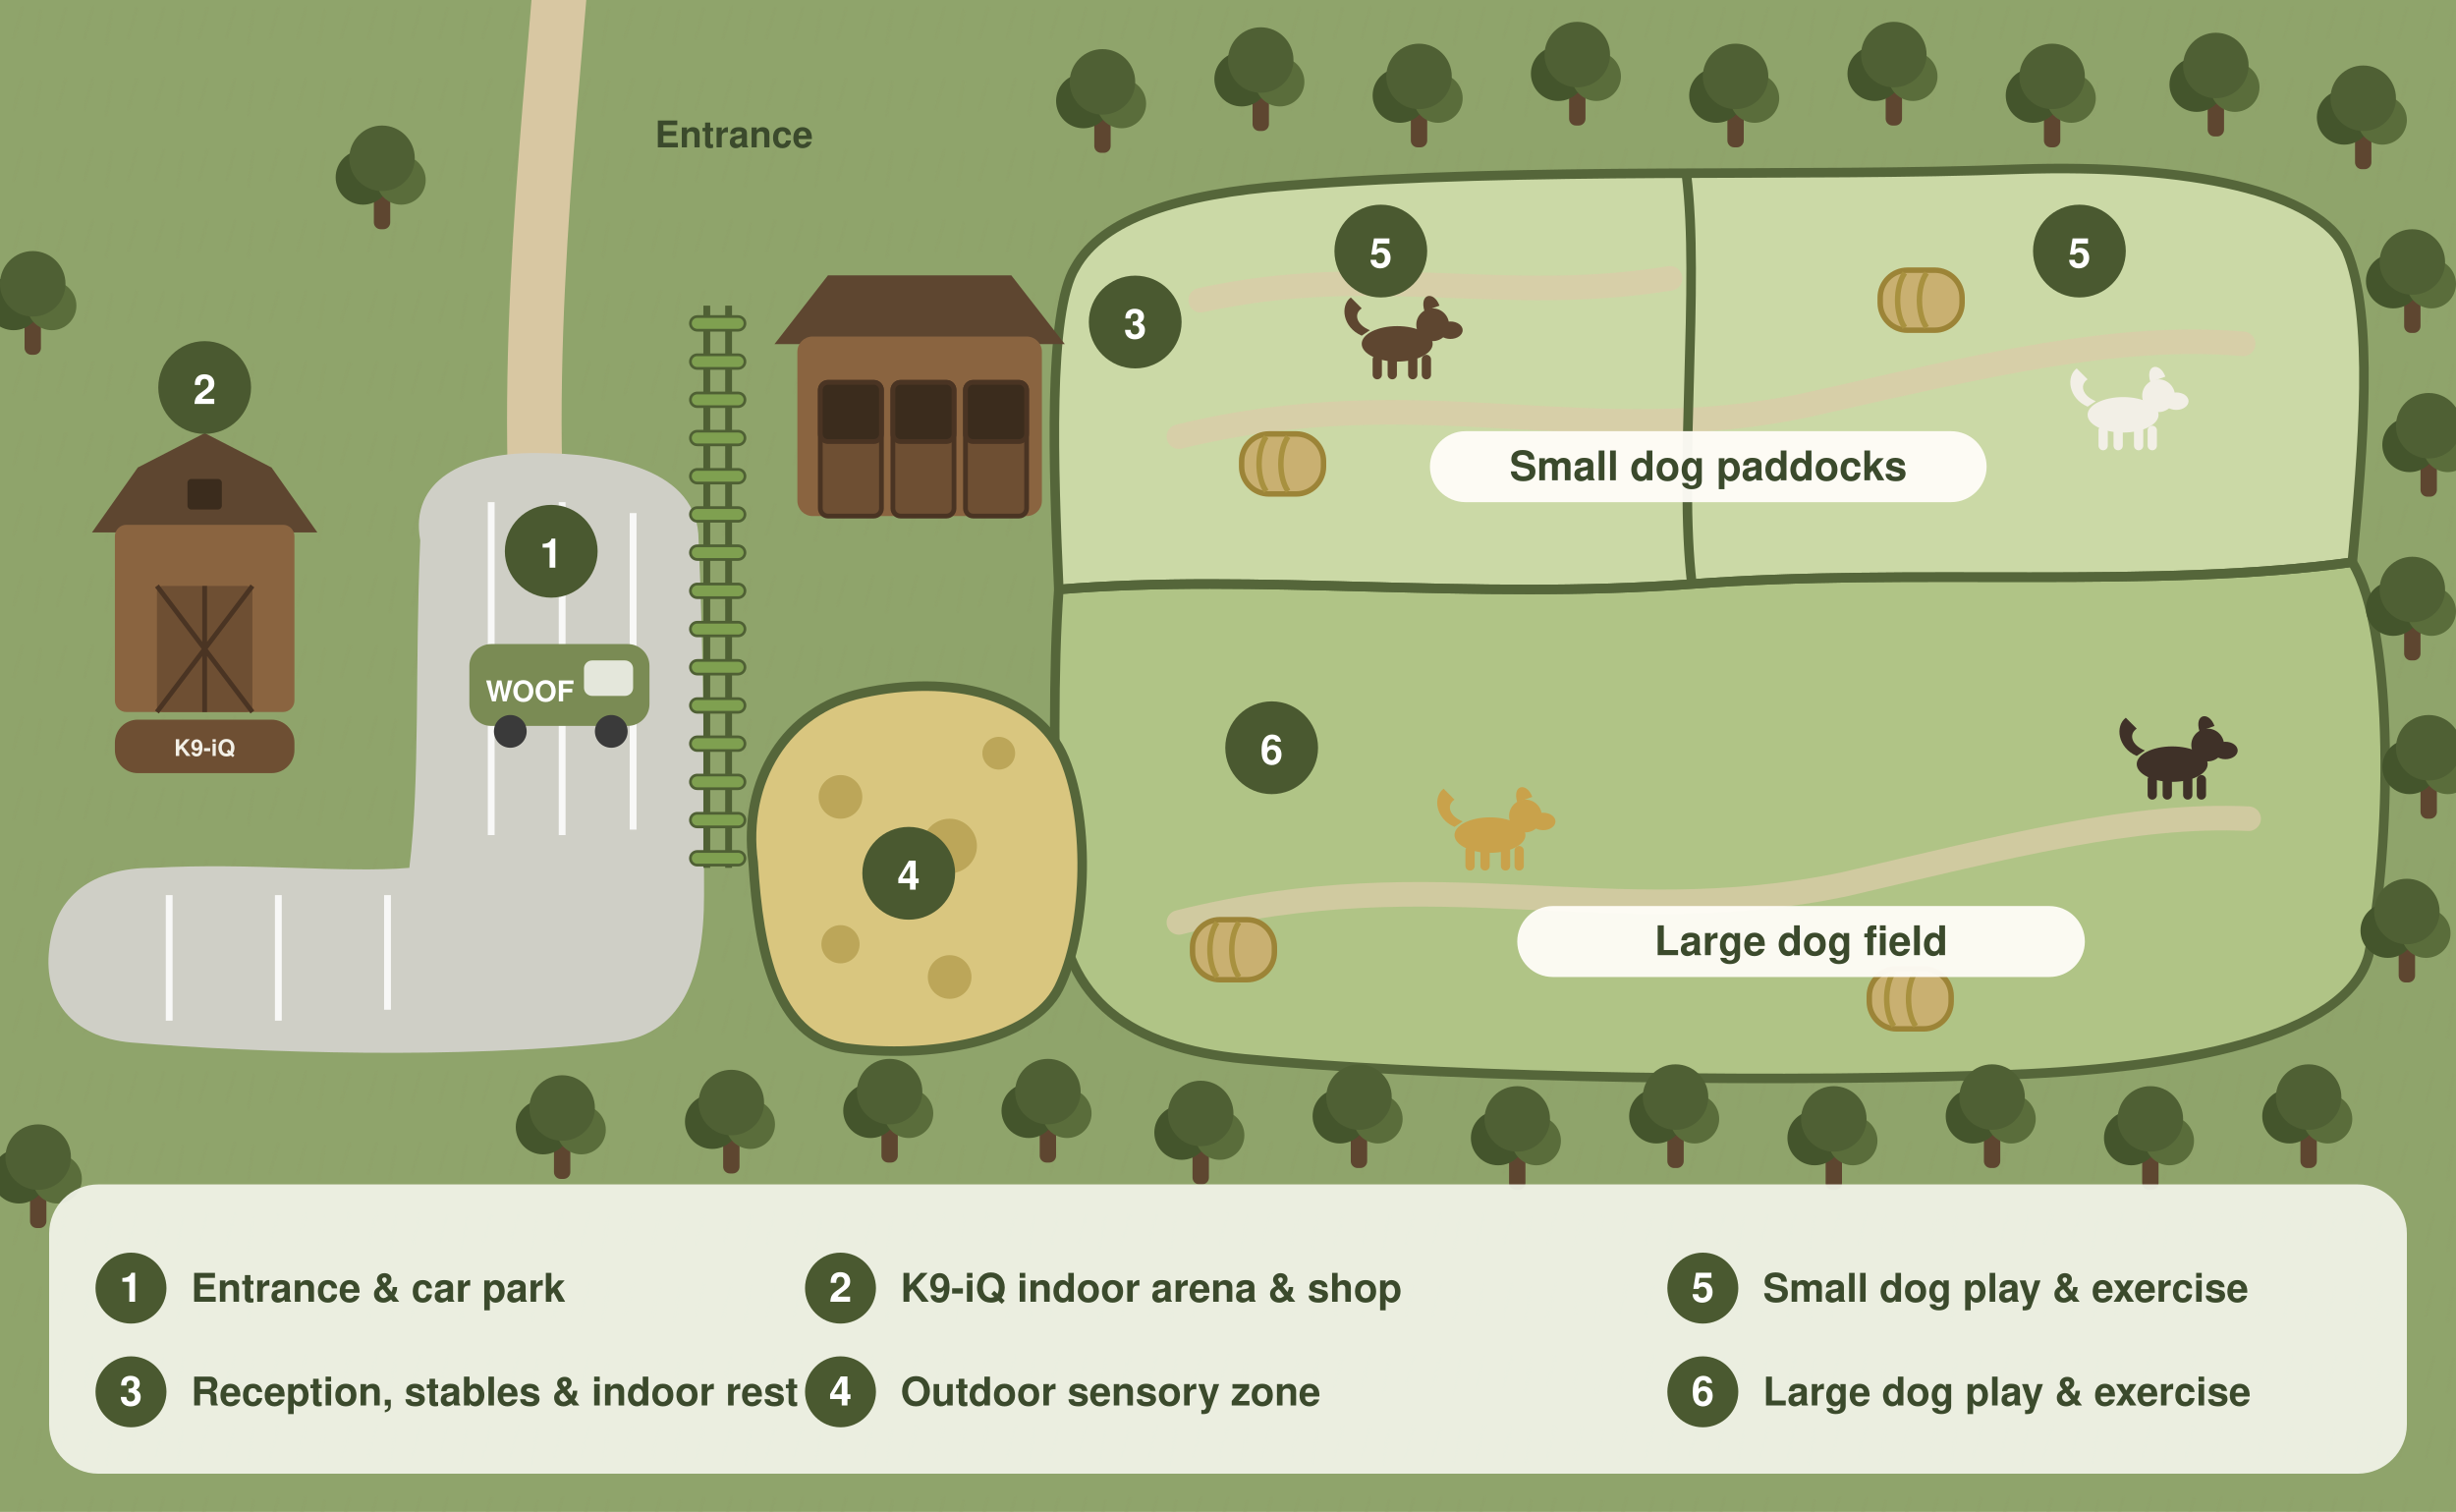
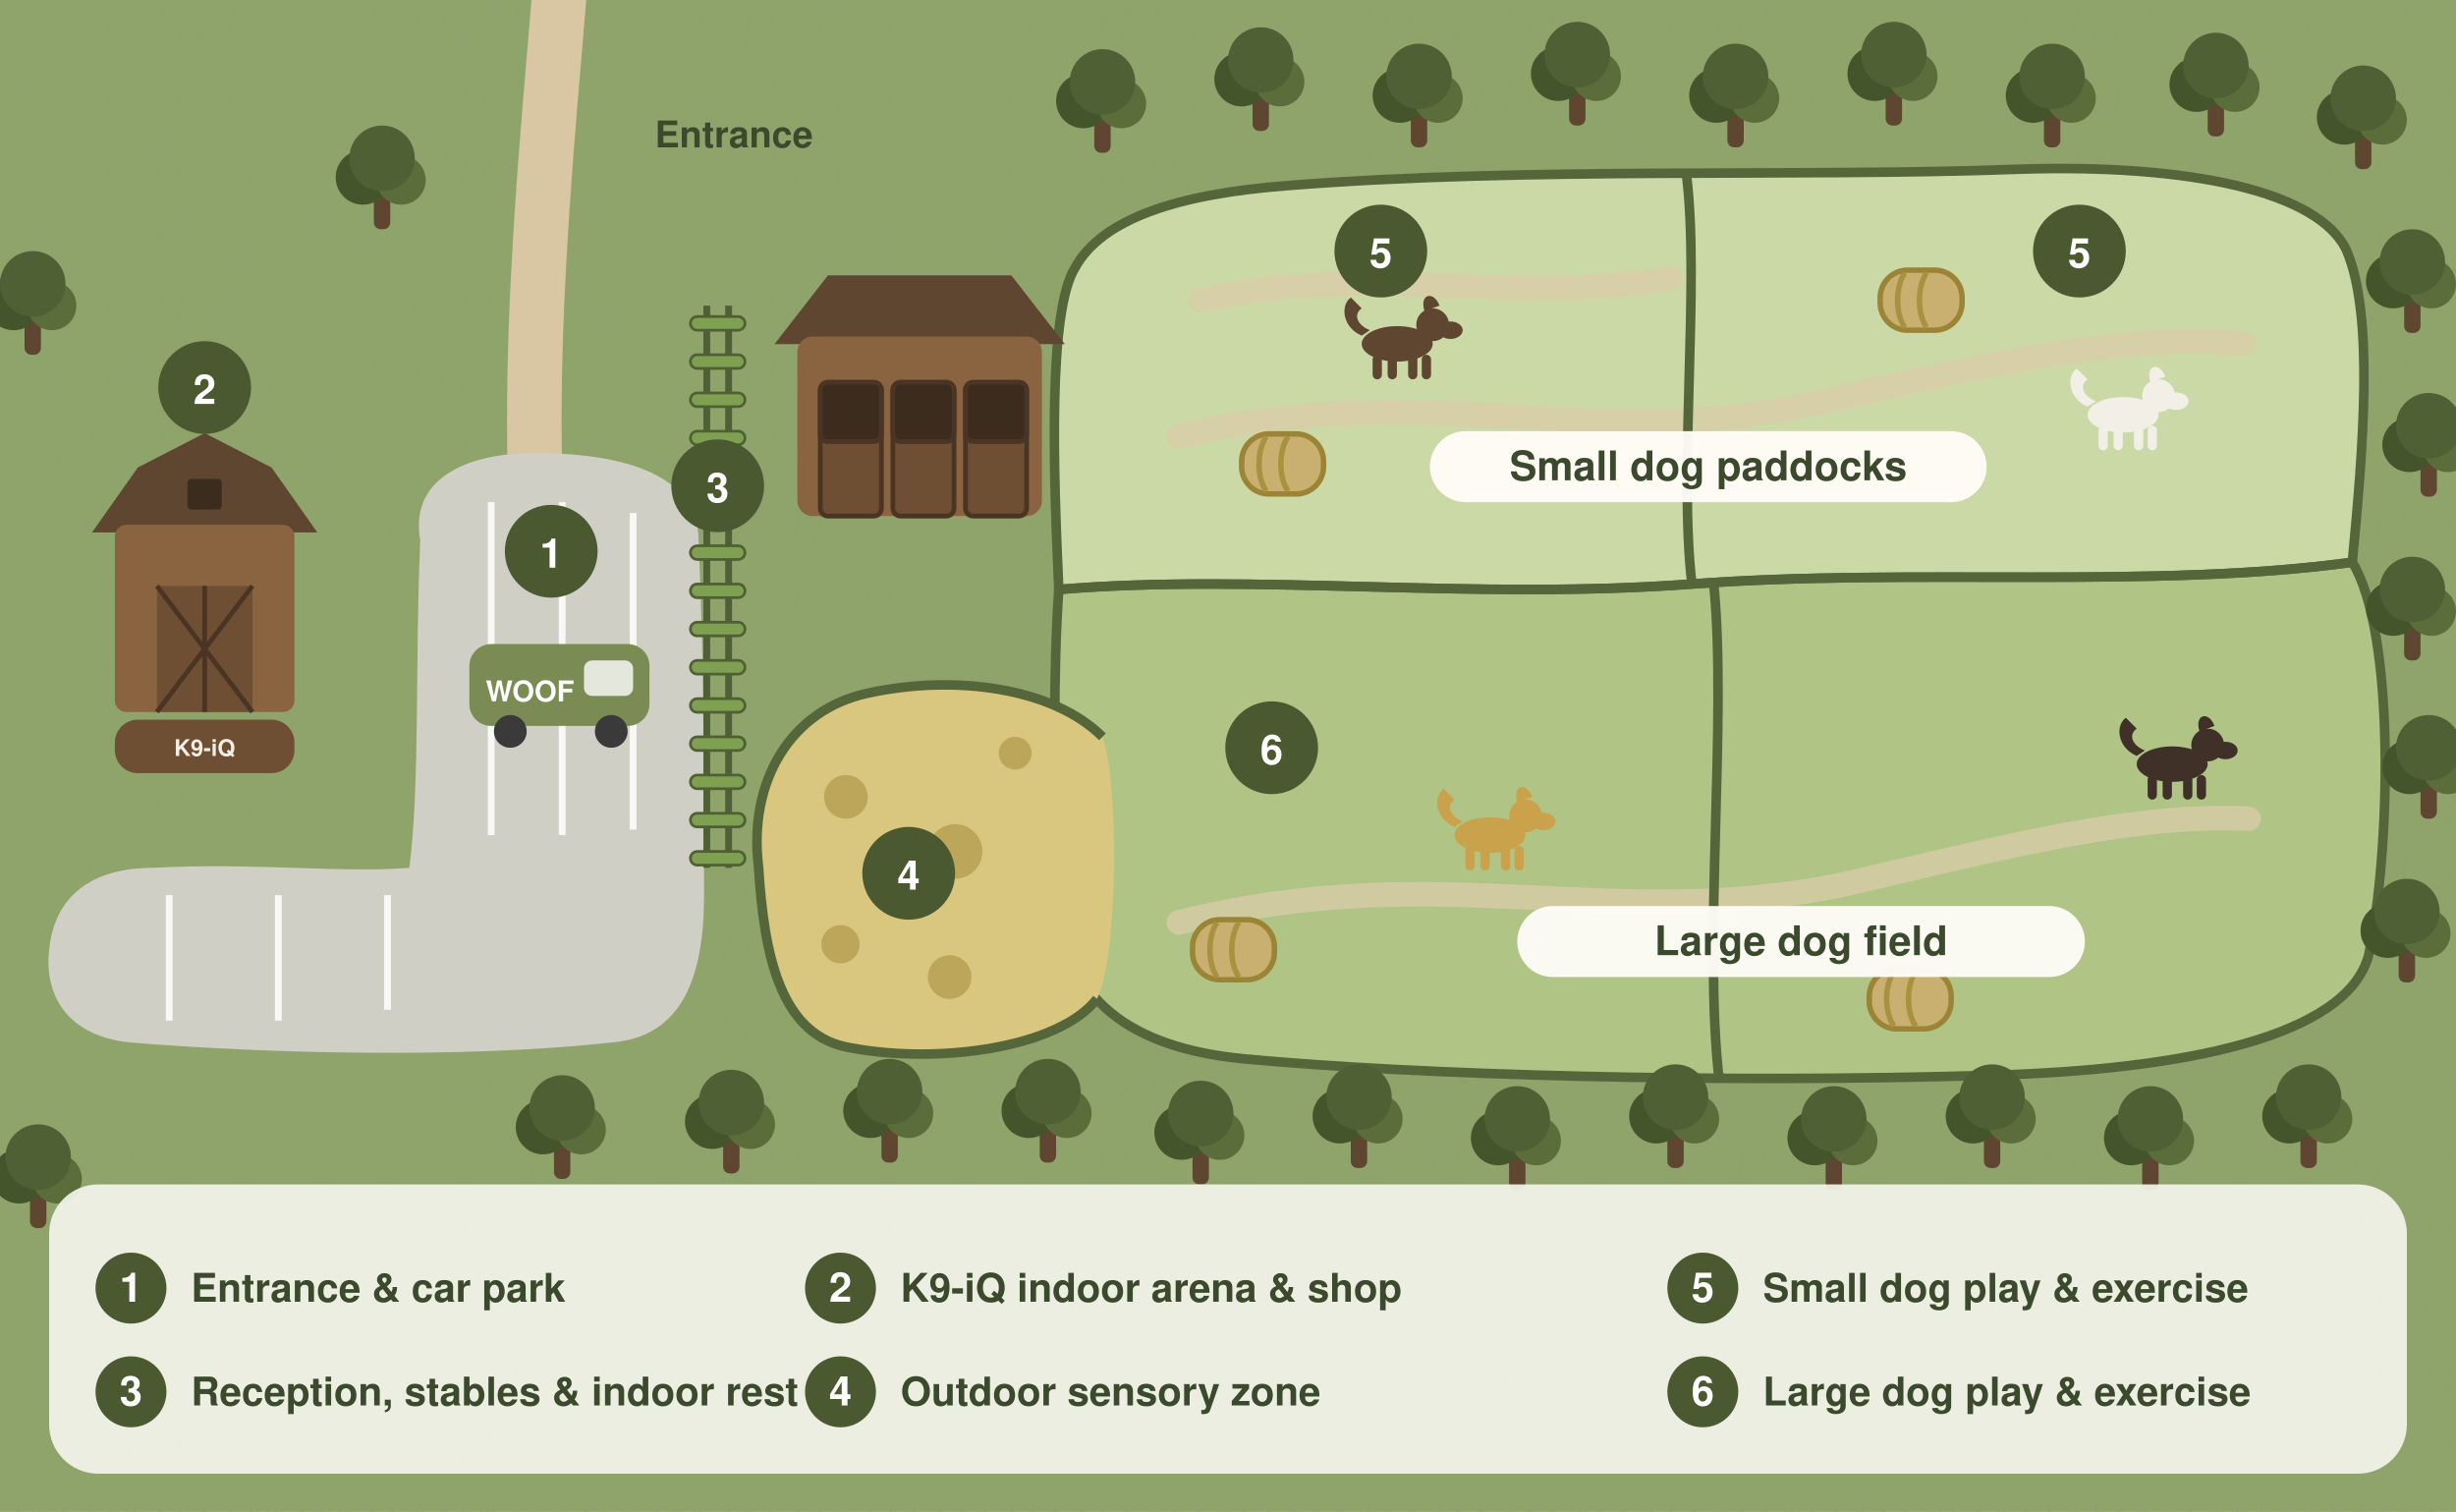
<svg xmlns="http://www.w3.org/2000/svg" viewBox="0 86 900 554" role="img" aria-labelledby="mapTitle mapDesc" font-family="system-ui, -apple-system, 'Segoe UI', Helvetica, sans-serif">
  <defs>
    <pattern id="grassTex" width="26" height="26" patternUnits="userSpaceOnUse">
      <path d="M5 22c1-4 2-7 3-11M13 24c1-5 1-8 2-12M21 22c1-4 2-7 3-11" stroke="#8FA168" stroke-width="1.4" fill="none" stroke-linecap="round" opacity=".38" />
    </pattern>
    <g id="tree">
      <rect x="-3" y="5" width="6" height="15" rx="2.5" fill="#5E4630" />
      <circle cx="-7" cy="1" r="10" fill="#44552C" />
      <circle cx="7" cy="2" r="9" fill="#5A6D3B" />
      <circle cx="0" cy="-6" r="12" fill="#4F6034" />
    </g>
    <g id="dog">
      <path d="M-13 -3C-20 -6 -21 -14 -17 -17L-13 -13C-16 -11 -15 -7 -10 -5Z" />
      <ellipse cx="0" cy="0" rx="13" ry="6.5" />
      <rect x="-9" y="4" width="3.4" height="9" rx="1.7" />
      <rect x="-3.5" y="4" width="3.4" height="9" rx="1.7" />
      <rect x="4" y="4" width="3.4" height="9" rx="1.7" />
      <rect x="9" y="4" width="3.4" height="9" rx="1.7" />
      <circle cx="13" cy="-7" r="6" />
      <ellipse cx="19.5" cy="-5" rx="4.5" ry="3.2" />
      <path d="M10 -12C8 -18.5 13.5 -19.5 15.5 -14Z" />
    </g>
    <g id="bale">
      <rect x="-15" y="-11" width="30" height="22" rx="10" fill="#C9B071" />
      <rect x="-15" y="-11" width="30" height="22" rx="10" fill="none" stroke="#9C8437" stroke-width="2" />
      <path d="M-6 -10C-9.5 -5 -9.5 5 -6 10M2 -10C-1.5 -5 -1.5 5 2 10" stroke="#A8913F" stroke-width="2" fill="none" />
    </g>
    <style>
      .plate  { fill:#FFFDF8; opacity:.95; }
      .ptext  { fill:#3B4A2C; font-size:15px; font-weight:700; }
      .marker { fill:#4A5930; }
      .mnum   { fill:#ffffff; font-size:15px; font-weight:700; }
      .ltext  { fill:#3B4A2C; font-size:14.5px; font-weight:600; }
      .fence  { fill:none; stroke:#55663A; stroke-width:3.5; }
    </style>
  </defs>
  <rect width="900" height="640" fill="#8FA46B" />
  <rect width="900" height="640" fill="url(#grassTex)" />
  <path d="M210 6C208 78 194 168 196 258" stroke="#D8C7A2" stroke-width="20" fill="none" stroke-linecap="round" />
  <text x="240" y="140" font-size="13.5" font-weight="700" fill="#3B4A2C">Entrance</text>
  <path d="M388 302C386 258 384 200 394 184C404 166 432 157 472 154C560 147 660 151 740 148            C802 146 850 156 860 178C870 202 866 250 862 292C790 302 700 294 620 300            C540 306 460 296 388 302Z" fill="#CBD9A6" />
  <path d="M388 302C460 296 540 306 620 300C700 294 790 302 862 292C878 318 876 398 868 436            C860 466 800 478 730 480C630 483 520 480 456 474C414 470 390 452 388 416            C386 372 386 330 388 302Z" fill="#B0C486" />
  <g stroke="#DBCCA8" stroke-width="9" fill="none" stroke-linecap="round" opacity=".75">
    <path d="M432 246c90-22 150 6 232-12 62-14 112-26 158-22" />
    <path d="M432 424c96-24 158 4 244-14 60-14 106-26 148-24" />
    <path d="M440 196c64-14 110 2 172-8" />
  </g>
  <path d="M388 302C386 258 384 200 394 184C404 166 432 157 472 154C560 147 660 151 740 148            C802 146 850 156 860 178C870 202 866 250 862 292" class="fence" />
  <path d="M388 302C460 296 540 306 620 300C700 294 790 302 862 292C878 318 876 398 868 436            C860 466 800 478 730 480C630 483 520 480 456 474C414 470 390 452 388 416            C386 372 386 330 388 302Z" class="fence" />
  <path d="M388 302C460 296 540 306 620 300C700 294 790 302 862 292" class="fence" stroke="#6B7C47" />
  <path d="M618 150C623 190 615 258 620 300" class="fence" stroke="#6B7C47" />
-   <path d="M276 402C272 372 288 346 316 340C348 333 380 340 390 364C400 388 398 428 388 448            C378 468 340 474 310 470C284 466 278 434 276 402Z" fill="#D9C67F" />
-   <path d="M276 402C272 372 288 346 316 340C348 333 380 340 390 364C400 388 398 428 388 448            C378 468 340 474 310 470C284 466 278 434 276 402Z" class="fence" />
+   <path d="M628 300C633 350 624 430 630 482" class="fence" stroke="#6B7C47" />
+   <path d="M278 404C274 372 290 346 318 340C350 333 386 338 404 356            C410 372 410 436 402 452C388 470 344 476 312 470            C286 466 280 436 278 404Z" fill="#D9C67F" />
+   <path d="M404 356C386 338 350 333 318 340C290 346 274 372 278 404            C280 436 286 466 312 470C344 476 388 470 402 452" class="fence" />
  <g fill="#A8913F" opacity=".6">
-     <circle cx="308" cy="378" r="8" />
-     <circle cx="348" cy="396" r="10" />
-     <circle cx="366" cy="362" r="6" />
+     <circle cx="310" cy="378" r="8" />
+     <circle cx="350" cy="398" r="10" />
+     <circle cx="372" cy="362" r="6" />
    <circle cx="308" cy="432" r="7" />
    <circle cx="348" cy="444" r="8" />
  </g>
  <g transform="translate(106 69.3) scale(0.7)">
    <path d="M254 204L282 168H378L406 204Z" fill="#5E4630" />
    <rect x="266" y="200" width="128" height="94" rx="8" fill="#8A6440" />
    <g stroke="#4A3423" stroke-width="2.5">
      <rect x="278" y="224" width="32" height="70" rx="4" fill="#6E4F33" />
      <rect x="278" y="224" width="32" height="31" rx="4" fill="#3B2C1D" />
      <rect x="316" y="224" width="32" height="70" rx="4" fill="#6E4F33" />
      <rect x="316" y="224" width="32" height="31" rx="4" fill="#3B2C1D" />
      <rect x="354" y="224" width="32" height="70" rx="4" fill="#6E4F33" />
      <rect x="354" y="224" width="32" height="31" rx="4" fill="#3B2C1D" />
    </g>
  </g>
  <g>
    <path d="M154 284C150 262 170 252 196 252C224 252 256 258 256 284              C258 330 258 370 258 414C258 444 250 466 224 468              C170 474 96 472 48 468C26 466 16 452 18 434              C20 414 34 404 56 404C92 402 126 406 150 404              C154 372 152 330 154 284Z" fill="#CFCFC6" />
    <g stroke="#FFFFFF" stroke-width="2.5" opacity=".85">
      <path d="M180 270v122M206 270v122M232 274v116" />
      <path d="M62 414v46M102 414v46M142 414v42" />
    </g>
    <g transform="translate(172 322)">
      <rect x="0" y="0" width="66" height="30" rx="8" fill="#7A8B54" />
      <rect x="42" y="6" width="18" height="13" rx="3" fill="#EDEFE6" opacity=".92" />
      <text x="6" y="21" font-size="10.5" font-weight="700" fill="#FFFFFF">WOOF</text>
      <circle cx="15" cy="32" r="6" fill="#3A3A3A" />
      <circle cx="52" cy="32" r="6" fill="#3A3A3A" />
    </g>
  </g>
  <g>
    <path d="M259 198V404M267 198V404" stroke="#4F6034" stroke-width="2.5" fill="none" />
    <g fill="#7FA050" stroke="#4F6034" stroke-width="1">
      <rect x="253" y="202" width="20" height="5" rx="2.5" />
      <rect x="253" y="216" width="20" height="5" rx="2.5" />
      <rect x="253" y="230" width="20" height="5" rx="2.5" />
      <rect x="253" y="244" width="20" height="5" rx="2.5" />
      <rect x="253" y="258" width="20" height="5" rx="2.5" />
      <rect x="253" y="272" width="20" height="5" rx="2.5" />
      <rect x="253" y="286" width="20" height="5" rx="2.5" />
      <rect x="253" y="300" width="20" height="5" rx="2.5" />
      <rect x="253" y="314" width="20" height="5" rx="2.5" />
      <rect x="253" y="328" width="20" height="5" rx="2.5" />
      <rect x="253" y="342" width="20" height="5" rx="2.5" />
      <rect x="253" y="356" width="20" height="5" rx="2.5" />
      <rect x="253" y="370" width="20" height="5" rx="2.5" />
      <rect x="253" y="384" width="20" height="5" rx="2.5" />
      <rect x="253" y="398" width="20" height="5" rx="2.5" />
    </g>
  </g>
  <g transform="translate(22.5 92.1) scale(0.7)">
    <path d="M16 270L40 236L75 218L110 236L134 270Z" fill="#5E4630" />
    <rect x="28" y="266" width="94" height="98" rx="6" fill="#8A6440" />
    <rect x="66" y="242" width="18" height="16" rx="2" fill="#3B2C1D" />
    <rect x="50" y="298" width="50" height="66" rx="3" fill="#6E4F33" />
    <path d="M50 298l50 66M100 298l-50 66M75 298v66" stroke="#4A3423" stroke-width="2.5" fill="none" />
    <rect x="28" y="368" width="94" height="28" rx="12" fill="#6E4F33" />
    <text x="75" y="387" font-size="12" font-weight="700" fill="#F2EFE6" text-anchor="middle">K9-iQ</text>
  </g>
  <use href="#bale" x="704" y="196" />
  <use href="#bale" x="470" y="256" />
  <use href="#bale" x="452" y="434" />
  <use href="#bale" x="700" y="452" />
  <use href="#dog" x="512" y="212" fill="#5E4630" />
  <use href="#dog" x="778" y="238" fill="#F2EFE6" />
  <use href="#dog" x="546" y="392" fill="#C9A24B" />
  <use href="#dog" x="796" y="366" fill="#3F3128" />
  <g>
    <use href="#tree" x="404" y="122" />
    <use href="#tree" x="462" y="114" />
    <use href="#tree" x="520" y="120" />
    <use href="#tree" x="578" y="112" />
    <use href="#tree" x="636" y="120" />
    <use href="#tree" x="694" y="112" />
    <use href="#tree" x="752" y="120" />
    <use href="#tree" x="812" y="116" />
    <use href="#tree" x="866" y="128" />
    <use href="#tree" x="884" y="188" />
    <use href="#tree" x="890" y="248" />
    <use href="#tree" x="884" y="308" />
    <use href="#tree" x="890" y="366" />
    <use href="#tree" x="882" y="426" />
    <use href="#tree" x="846" y="494" />
    <use href="#tree" x="788" y="502" />
    <use href="#tree" x="730" y="494" />
    <use href="#tree" x="672" y="502" />
    <use href="#tree" x="614" y="494" />
    <use href="#tree" x="556" y="502" />
    <use href="#tree" x="498" y="494" />
    <use href="#tree" x="440" y="500" />
    <use href="#tree" x="384" y="492" />
    <use href="#tree" x="326" y="492" />
    <use href="#tree" x="268" y="496" />
    <use href="#tree" x="206" y="498" />
    <use href="#tree" x="14" y="516" />
    <use href="#tree" x="12" y="196" />
    <use href="#tree" x="140" y="150" />
  </g>
  <g>
    <circle class="marker" cx="202" cy="288" r="17" />
    <text class="mnum" x="202" y="294" text-anchor="middle">1</text>
    <circle class="marker" cx="75" cy="228" r="17" />
    <text class="mnum" x="75" y="234" text-anchor="middle">2</text>
-     <circle class="marker" cx="416" cy="204" r="17" />
-     <text class="mnum" x="416" y="210" text-anchor="middle">3</text>
+     <circle class="marker" cx="263" cy="264" r="17" />
+     <text class="mnum" x="263" y="270" text-anchor="middle">3</text>
    <circle class="marker" cx="333" cy="406" r="17" />
    <text class="mnum" x="333" y="412" text-anchor="middle">4</text>
    <circle class="marker" cx="506" cy="178" r="17" />
    <text class="mnum" x="506" y="184" text-anchor="middle">5</text>
    <circle class="marker" cx="762" cy="178" r="17" />
    <text class="mnum" x="762" y="184" text-anchor="middle">5</text>
    <circle class="marker" cx="466" cy="360" r="17" />
    <text class="mnum" x="466" y="366" text-anchor="middle">6</text>
  </g>
  <rect class="plate" x="524" y="244" width="204" height="26" rx="13" />
  <text class="ptext" x="626" y="262" text-anchor="middle">Small dog paddocks</text>
  <rect class="plate" x="556" y="418" width="208" height="26" rx="13" />
  <text class="ptext" x="660" y="436" text-anchor="middle">Large dog field</text>
  <g>
    <rect x="18" y="520" width="864" height="106" rx="18" fill="#F1F3E8" opacity=".93" />
    <g>
      <circle class="marker" cx="48" cy="558" r="13" />
      <text class="mnum" x="48" y="563" text-anchor="middle">1</text>
      <text class="ltext" x="70" y="563">Entrance &amp; car park</text>
    </g>
    <g>
      <circle class="marker" cx="308" cy="558" r="13" />
      <text class="mnum" x="308" y="563" text-anchor="middle">2</text>
      <text class="ltext" x="330" y="563">K9-iQ indoor arena &amp; shop</text>
    </g>
    <g>
      <circle class="marker" cx="48" cy="596" r="13" />
      <text class="mnum" x="48" y="601" text-anchor="middle">3</text>
      <text class="ltext" x="70" y="601">Reception, stables &amp; indoor rest</text>
    </g>
    <g>
      <circle class="marker" cx="308" cy="596" r="13" />
      <text class="mnum" x="308" y="601" text-anchor="middle">4</text>
      <text class="ltext" x="330" y="601">Outdoor sensory zone</text>
    </g>
    <g>
      <circle class="marker" cx="624" cy="558" r="13" />
      <text class="mnum" x="624" y="563" text-anchor="middle">5</text>
      <text class="ltext" x="646" y="563">Small dog play &amp; exercise</text>
    </g>
    <g>
      <circle class="marker" cx="624" cy="596" r="13" />
      <text class="mnum" x="624" y="601" text-anchor="middle">6</text>
      <text class="ltext" x="646" y="601">Large dog play &amp; exercise</text>
    </g>
  </g>
</svg>
